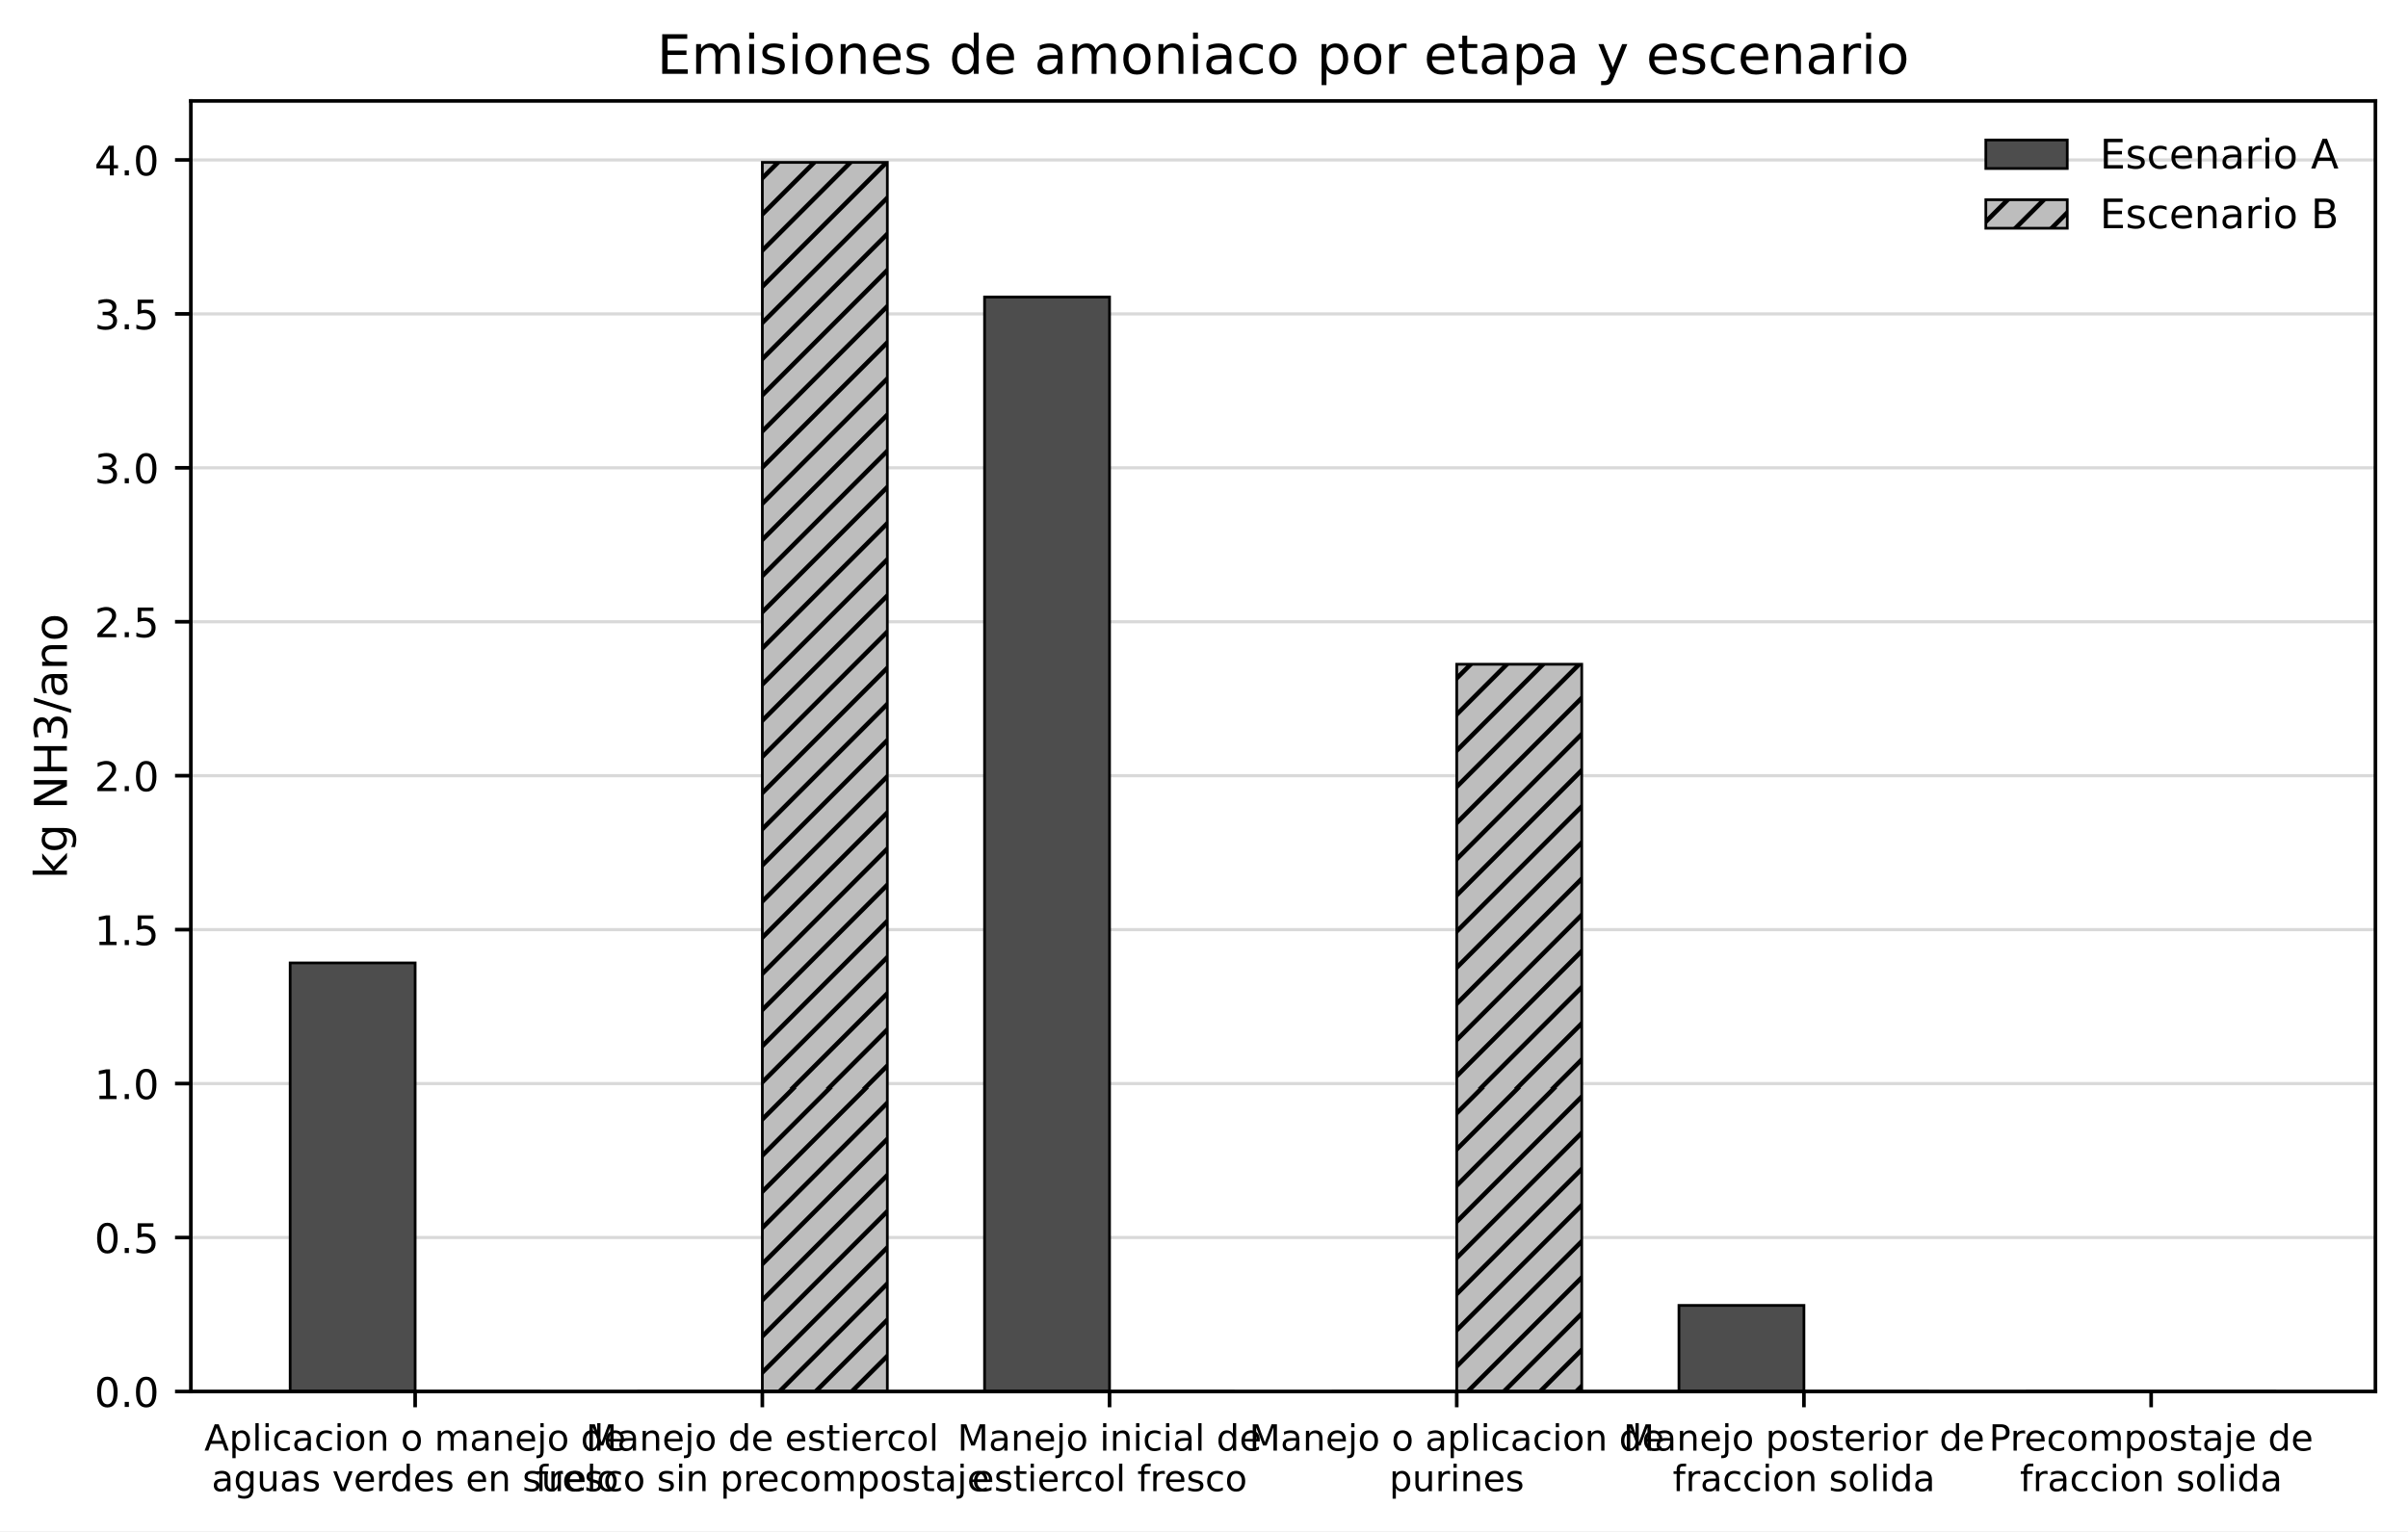
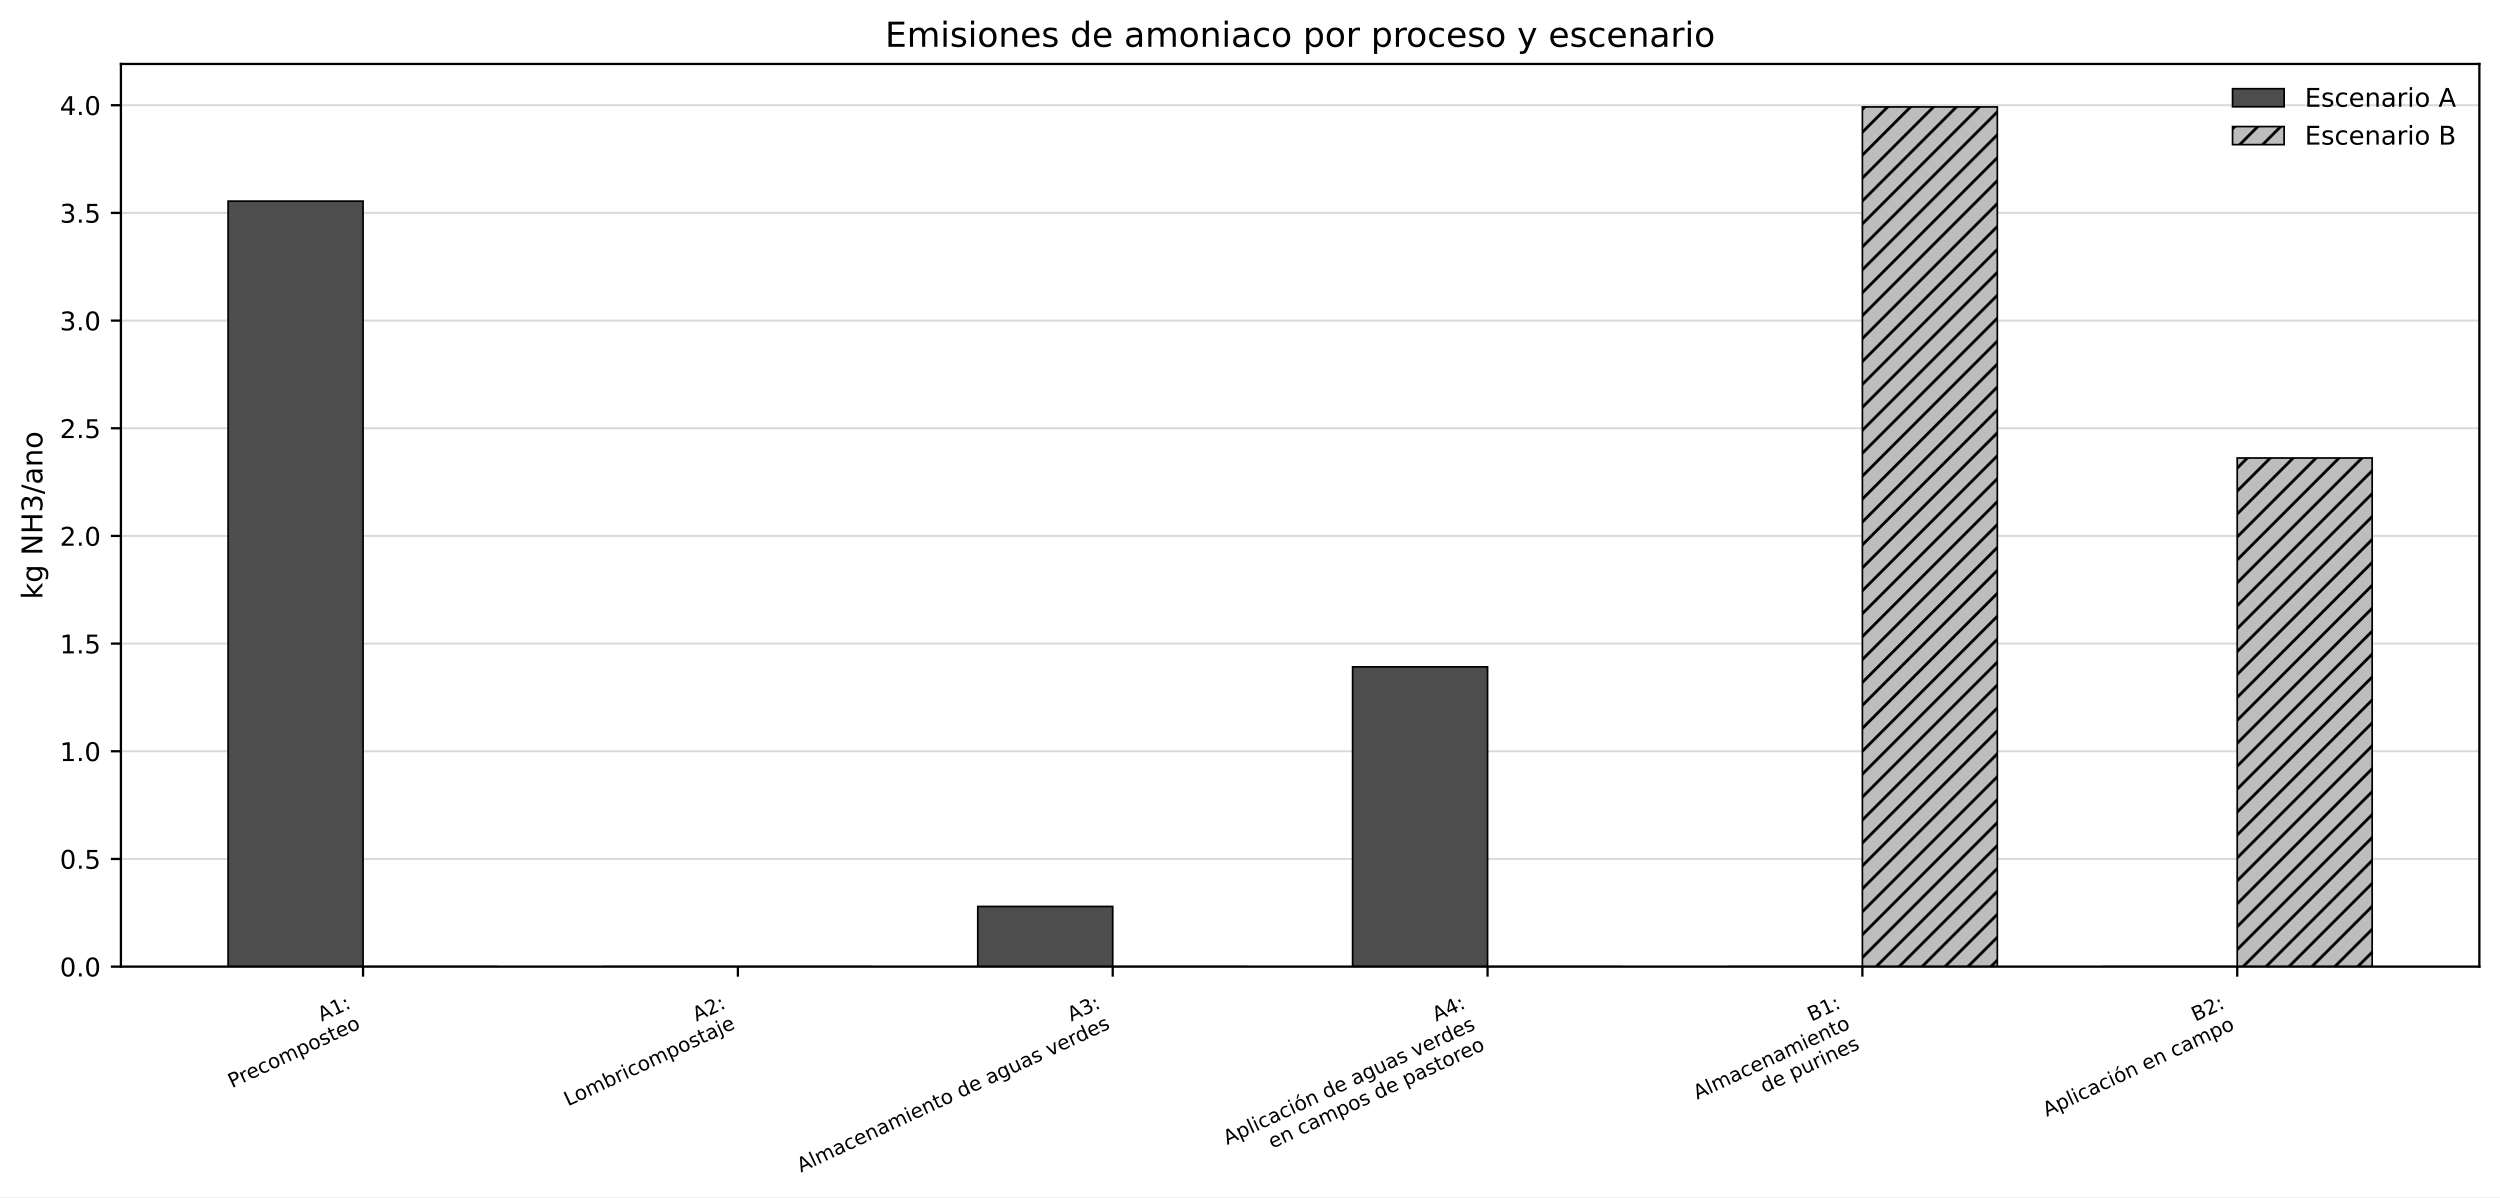
- <svg xmlns="http://www.w3.org/2000/svg" xmlns:xlink="http://www.w3.org/1999/xlink" width="532.311pt" height="338.587pt" viewBox="0 0 532.311 338.587" version="1.1">
+ <svg xmlns="http://www.w3.org/2000/svg" xmlns:xlink="http://www.w3.org/1999/xlink" width="872.358pt" height="417.703pt" viewBox="0 0 872.358 417.703" version="1.1">
  <defs>
    <style type="text/css">*{stroke-linejoin: round; stroke-linecap: butt}</style>
  </defs>
  <g id="figure_1">
    <g id="patch_1">
-       <path d="M 0 338.587  L 532.311 338.587  L 532.311 0  L 0 0  z " style="fill: #ffffff" />
+       <path d="M 0 417.703  L 872.358 417.703  L 872.358 0  L 0 0  z " style="fill: #ffffff" />
    </g>
    <g id="axes_1">
      <g id="patch_2">
-         <path d="M 42.191 307.686  L 525.111 307.686  L 525.111 22.318  L 42.191 22.318  z " style="fill: #ffffff" />
+         <path d="M 42.191 337.302  L 865.158 337.302  L 865.158 22.318  L 42.191 22.318  z " style="fill: #ffffff" />
      </g>
      <g id="matplotlib.axis_1">
        <g id="xtick_1">
          <g id="line2d_1">
            <defs>
-               <path id="mdfc5abc7d2" d="M 0 0  L 0 3.5  " style="stroke: #000000; stroke-width: 0.8" />
+               <path id="m37f3b3951d" d="M 0 0  L 0 3.5  " style="stroke: #000000; stroke-width: 0.8" />
            </defs>
            <g>
-               <use xlink:href="#mdfc5abc7d2" x="91.772" y="307.686" style="stroke: #000000; stroke-width: 0.8" />
+               <use xlink:href="#m37f3b3951d" x="126.685" y="337.302" style="stroke: #000000; stroke-width: 0.8" />
            </g>
          </g>
          <g id="text_1">
-             <text style="font-size: 8px; font-family: 'DejaVu Sans'" transform="translate(45.16611 320.7649)">Aplicacion o manejo de</text>
-             <text style="font-size: 8px; font-family: 'DejaVu Sans'" transform="translate(46.77549 329.7231)">aguas verdes en suelo</text>
+             <text style="font-size: 7px; font-family: 'DejaVu Sans'" transform="translate(112.2436 356.5248) rotate(-25)">A1:</text>
+             <text style="font-size: 7px; font-family: 'DejaVu Sans'" transform="translate(80.94993 379.7661) rotate(-25)">Precomposteo</text>
          </g>
        </g>
        <g id="xtick_2">
          <g id="line2d_2">
            <g>
-               <use xlink:href="#mdfc5abc7d2" x="168.524" y="307.686" style="stroke: #000000; stroke-width: 0.8" />
+               <use xlink:href="#m37f3b3951d" x="257.481" y="337.302" style="stroke: #000000; stroke-width: 0.8" />
            </g>
          </g>
          <g id="text_2">
-             <text style="font-size: 8px; font-family: 'DejaVu Sans'" transform="translate(129.525 320.7649)">Manejo de estiercol</text>
-             <text style="font-size: 8px; font-family: 'DejaVu Sans'" transform="translate(118.3363 329.7231)">fresco sin precompostaje</text>
+             <text style="font-size: 7px; font-family: 'DejaVu Sans'" transform="translate(243.0394 356.5248) rotate(-25)">A2:</text>
+             <text style="font-size: 7px; font-family: 'DejaVu Sans'" transform="translate(198.1771 386.0932) rotate(-25)">Lombricompostaje</text>
          </g>
        </g>
        <g id="xtick_3">
          <g id="line2d_3">
            <g>
-               <use xlink:href="#mdfc5abc7d2" x="245.275" y="307.686" style="stroke: #000000; stroke-width: 0.8" />
+               <use xlink:href="#m37f3b3951d" x="388.277" y="337.302" style="stroke: #000000; stroke-width: 0.8" />
            </g>
          </g>
          <g id="text_3">
-             <text style="font-size: 8px; font-family: 'DejaVu Sans'" transform="translate(211.644 320.7649)">Manejo inicial de</text>
-             <text style="font-size: 8px; font-family: 'DejaVu Sans'" transform="translate(214.8515 329.7231)">estiercol fresco</text>
+             <text style="font-size: 7px; font-family: 'DejaVu Sans'" transform="translate(373.8351 356.5248) rotate(-25)">A3:</text>
+             <text style="font-size: 7px; font-family: 'DejaVu Sans'" transform="translate(279.4558 409.1834) rotate(-25)">Almacenamiento de aguas verdes</text>
          </g>
        </g>
        <g id="xtick_4">
          <g id="line2d_4">
            <g>
-               <use xlink:href="#mdfc5abc7d2" x="322.027" y="307.686" style="stroke: #000000; stroke-width: 0.8" />
+               <use xlink:href="#m37f3b3951d" x="519.072" y="337.302" style="stroke: #000000; stroke-width: 0.8" />
            </g>
          </g>
          <g id="text_4">
-             <text style="font-size: 8px; font-family: 'DejaVu Sans'" transform="translate(276.1504 320.7649)">Manejo o aplicacion de</text>
-             <text style="font-size: 8px; font-family: 'DejaVu Sans'" transform="translate(307.1167 329.7231)">purines</text>
+             <text style="font-size: 7px; font-family: 'DejaVu Sans'" transform="translate(501.1762 356.5248) rotate(-25)">A4:</text>
+             <text style="font-size: 7px; font-family: 'DejaVu Sans'" transform="translate(428.2225 399.5632) rotate(-25)">Aplicación de aguas verdes</text>
+             <text style="font-size: 7px; font-family: 'DejaVu Sans'" transform="translate(443.9429 400.8814) rotate(-25)">en campos de pastoreo</text>
          </g>
        </g>
        <g id="xtick_5">
          <g id="line2d_5">
            <g>
-               <use xlink:href="#mdfc5abc7d2" x="398.778" y="307.686" style="stroke: #000000; stroke-width: 0.8" />
+               <use xlink:href="#m37f3b3951d" x="649.868" y="337.302" style="stroke: #000000; stroke-width: 0.8" />
            </g>
          </g>
          <g id="text_5">
-             <text style="font-size: 8px; font-family: 'DejaVu Sans'" transform="translate(358.83 320.7649)">Manejo posterior de</text>
-             <text style="font-size: 8px; font-family: 'DejaVu Sans'" transform="translate(369.7662 329.7231)">fraccion solida</text>
+             <text style="font-size: 7px; font-family: 'DejaVu Sans'" transform="translate(632.1011 356.5308) rotate(-25)">B1:</text>
+             <text style="font-size: 7px; font-family: 'DejaVu Sans'" transform="translate(592.2349 383.7695) rotate(-25)">Almacenamiento</text>
+             <text style="font-size: 7px; font-family: 'DejaVu Sans'" transform="translate(615.6575 381.4961) rotate(-25)">de purines</text>
          </g>
        </g>
        <g id="xtick_6">
          <g id="line2d_6">
            <g>
-               <use xlink:href="#mdfc5abc7d2" x="475.53" y="307.686" style="stroke: #000000; stroke-width: 0.8" />
+               <use xlink:href="#m37f3b3951d" x="780.664" y="337.302" style="stroke: #000000; stroke-width: 0.8" />
            </g>
          </g>
          <g id="text_6">
-             <text style="font-size: 8px; font-family: 'DejaVu Sans'" transform="translate(439.6945 320.7649)">Precompostaje de</text>
-             <text style="font-size: 8px; font-family: 'DejaVu Sans'" transform="translate(446.5176 329.7231)">fraccion solida</text>
+             <text style="font-size: 7px; font-family: 'DejaVu Sans'" transform="translate(766.0675 356.5308) rotate(-25)">B2:</text>
+             <text style="font-size: 7px; font-family: 'DejaVu Sans'" transform="translate(714.2051 389.7341) rotate(-25)">Aplicación en campo</text>
          </g>
        </g>
      </g>
      <g id="matplotlib.axis_2">
        <g id="ytick_1">
          <g id="line2d_7">
-             <path d="M 42.191 307.686  L 525.111 307.686  " clip-path="url(#p96478e472d)" style="fill: none; stroke: #d9d9d9; stroke-width: 0.7; stroke-linecap: square" />
+             <path d="M 42.191 337.302  L 865.158 337.302  " clip-path="url(#pf67367bcae)" style="fill: none; stroke: #d9d9d9; stroke-width: 0.7; stroke-linecap: square" />
          </g>
          <g id="line2d_8">
            <defs>
-               <path id="m5c8b97c40f" d="M 0 0  L -3.5 0  " style="stroke: #000000; stroke-width: 0.8" />
+               <path id="mb4b0b9ffd2" d="M 0 0  L -3.5 0  " style="stroke: #000000; stroke-width: 0.8" />
            </defs>
            <g>
-               <use xlink:href="#m5c8b97c40f" x="42.191" y="307.686" style="stroke: #000000; stroke-width: 0.8" />
+               <use xlink:href="#mb4b0b9ffd2" x="42.191" y="337.302" style="stroke: #000000; stroke-width: 0.8" />
            </g>
          </g>
          <g id="text_7">
-             <text style="font-size: 9px; font-family: 'DejaVu Sans'; text-anchor: end" x="35.191" y="311.105" transform="rotate(-0 35.19094 311.1054)">0.0</text>
+             <text style="font-size: 9px; font-family: 'DejaVu Sans'; text-anchor: end" x="35.191" y="340.721" transform="rotate(-0 35.19094 340.721)">0.0</text>
          </g>
        </g>
        <g id="ytick_2">
          <g id="line2d_9">
-             <path d="M 42.191 273.646  L 525.111 273.646  " clip-path="url(#p96478e472d)" style="fill: none; stroke: #d9d9d9; stroke-width: 0.7; stroke-linecap: square" />
+             <path d="M 42.191 299.729  L 865.158 299.729  " clip-path="url(#pf67367bcae)" style="fill: none; stroke: #d9d9d9; stroke-width: 0.7; stroke-linecap: square" />
          </g>
          <g id="line2d_10">
            <g>
-               <use xlink:href="#m5c8b97c40f" x="42.191" y="273.646" style="stroke: #000000; stroke-width: 0.8" />
+               <use xlink:href="#mb4b0b9ffd2" x="42.191" y="299.729" style="stroke: #000000; stroke-width: 0.8" />
            </g>
          </g>
          <g id="text_8">
-             <text style="font-size: 9px; font-family: 'DejaVu Sans'; text-anchor: end" x="35.191" y="277.065" transform="rotate(-0 35.19094 277.0652)">0.5</text>
+             <text style="font-size: 9px; font-family: 'DejaVu Sans'; text-anchor: end" x="35.191" y="303.148" transform="rotate(-0 35.19094 303.1481)">0.5</text>
          </g>
        </g>
        <g id="ytick_3">
          <g id="line2d_11">
-             <path d="M 42.191 239.606  L 525.111 239.606  " clip-path="url(#p96478e472d)" style="fill: none; stroke: #d9d9d9; stroke-width: 0.7; stroke-linecap: square" />
+             <path d="M 42.191 262.156  L 865.158 262.156  " clip-path="url(#pf67367bcae)" style="fill: none; stroke: #d9d9d9; stroke-width: 0.7; stroke-linecap: square" />
          </g>
          <g id="line2d_12">
            <g>
-               <use xlink:href="#m5c8b97c40f" x="42.191" y="239.606" style="stroke: #000000; stroke-width: 0.8" />
+               <use xlink:href="#mb4b0b9ffd2" x="42.191" y="262.156" style="stroke: #000000; stroke-width: 0.8" />
            </g>
          </g>
          <g id="text_9">
-             <text style="font-size: 9px; font-family: 'DejaVu Sans'; text-anchor: end" x="35.191" y="243.025" transform="rotate(-0 35.19094 243.0249)">1.0</text>
+             <text style="font-size: 9px; font-family: 'DejaVu Sans'; text-anchor: end" x="35.191" y="265.575" transform="rotate(-0 35.19094 265.5751)">1.0</text>
          </g>
        </g>
        <g id="ytick_4">
          <g id="line2d_13">
-             <path d="M 42.191 205.565  L 525.111 205.565  " clip-path="url(#p96478e472d)" style="fill: none; stroke: #d9d9d9; stroke-width: 0.7; stroke-linecap: square" />
+             <path d="M 42.191 224.583  L 865.158 224.583  " clip-path="url(#pf67367bcae)" style="fill: none; stroke: #d9d9d9; stroke-width: 0.7; stroke-linecap: square" />
          </g>
          <g id="line2d_14">
            <g>
-               <use xlink:href="#m5c8b97c40f" x="42.191" y="205.565" style="stroke: #000000; stroke-width: 0.8" />
+               <use xlink:href="#mb4b0b9ffd2" x="42.191" y="224.583" style="stroke: #000000; stroke-width: 0.8" />
            </g>
          </g>
          <g id="text_10">
-             <text style="font-size: 9px; font-family: 'DejaVu Sans'; text-anchor: end" x="35.191" y="208.985" transform="rotate(-0 35.19094 208.9847)">1.5</text>
+             <text style="font-size: 9px; font-family: 'DejaVu Sans'; text-anchor: end" x="35.191" y="228.002" transform="rotate(-0 35.19094 228.0021)">1.5</text>
          </g>
        </g>
        <g id="ytick_5">
          <g id="line2d_15">
-             <path d="M 42.191 171.525  L 525.111 171.525  " clip-path="url(#p96478e472d)" style="fill: none; stroke: #d9d9d9; stroke-width: 0.7; stroke-linecap: square" />
+             <path d="M 42.191 187.01  L 865.158 187.01  " clip-path="url(#pf67367bcae)" style="fill: none; stroke: #d9d9d9; stroke-width: 0.7; stroke-linecap: square" />
          </g>
          <g id="line2d_16">
            <g>
-               <use xlink:href="#m5c8b97c40f" x="42.191" y="171.525" style="stroke: #000000; stroke-width: 0.8" />
+               <use xlink:href="#mb4b0b9ffd2" x="42.191" y="187.01" style="stroke: #000000; stroke-width: 0.8" />
            </g>
          </g>
          <g id="text_11">
-             <text style="font-size: 9px; font-family: 'DejaVu Sans'; text-anchor: end" x="35.191" y="174.944" transform="rotate(-0 35.19094 174.9444)">2.0</text>
+             <text style="font-size: 9px; font-family: 'DejaVu Sans'; text-anchor: end" x="35.191" y="190.429" transform="rotate(-0 35.19094 190.4292)">2.0</text>
          </g>
        </g>
        <g id="ytick_6">
          <g id="line2d_17">
-             <path d="M 42.191 137.485  L 525.111 137.485  " clip-path="url(#p96478e472d)" style="fill: none; stroke: #d9d9d9; stroke-width: 0.7; stroke-linecap: square" />
+             <path d="M 42.191 149.437  L 865.158 149.437  " clip-path="url(#pf67367bcae)" style="fill: none; stroke: #d9d9d9; stroke-width: 0.7; stroke-linecap: square" />
          </g>
          <g id="line2d_18">
            <g>
-               <use xlink:href="#m5c8b97c40f" x="42.191" y="137.485" style="stroke: #000000; stroke-width: 0.8" />
+               <use xlink:href="#mb4b0b9ffd2" x="42.191" y="149.437" style="stroke: #000000; stroke-width: 0.8" />
            </g>
          </g>
          <g id="text_12">
-             <text style="font-size: 9px; font-family: 'DejaVu Sans'; text-anchor: end" x="35.191" y="140.904" transform="rotate(-0 35.19094 140.9042)">2.5</text>
+             <text style="font-size: 9px; font-family: 'DejaVu Sans'; text-anchor: end" x="35.191" y="152.856" transform="rotate(-0 35.19094 152.8562)">2.5</text>
          </g>
        </g>
        <g id="ytick_7">
          <g id="line2d_19">
-             <path d="M 42.191 103.445  L 525.111 103.445  " clip-path="url(#p96478e472d)" style="fill: none; stroke: #d9d9d9; stroke-width: 0.7; stroke-linecap: square" />
+             <path d="M 42.191 111.864  L 865.158 111.864  " clip-path="url(#pf67367bcae)" style="fill: none; stroke: #d9d9d9; stroke-width: 0.7; stroke-linecap: square" />
          </g>
          <g id="line2d_20">
            <g>
-               <use xlink:href="#m5c8b97c40f" x="42.191" y="103.445" style="stroke: #000000; stroke-width: 0.8" />
+               <use xlink:href="#mb4b0b9ffd2" x="42.191" y="111.864" style="stroke: #000000; stroke-width: 0.8" />
            </g>
          </g>
          <g id="text_13">
-             <text style="font-size: 9px; font-family: 'DejaVu Sans'; text-anchor: end" x="35.191" y="106.864" transform="rotate(-0 35.19094 106.8639)">3.0</text>
+             <text style="font-size: 9px; font-family: 'DejaVu Sans'; text-anchor: end" x="35.191" y="115.283" transform="rotate(-0 35.19094 115.2833)">3.0</text>
          </g>
        </g>
        <g id="ytick_8">
          <g id="line2d_21">
-             <path d="M 42.191 69.404  L 525.111 69.404  " clip-path="url(#p96478e472d)" style="fill: none; stroke: #d9d9d9; stroke-width: 0.7; stroke-linecap: square" />
+             <path d="M 42.191 74.291  L 865.158 74.291  " clip-path="url(#pf67367bcae)" style="fill: none; stroke: #d9d9d9; stroke-width: 0.7; stroke-linecap: square" />
          </g>
          <g id="line2d_22">
            <g>
-               <use xlink:href="#m5c8b97c40f" x="42.191" y="69.404" style="stroke: #000000; stroke-width: 0.8" />
+               <use xlink:href="#mb4b0b9ffd2" x="42.191" y="74.291" style="stroke: #000000; stroke-width: 0.8" />
            </g>
          </g>
          <g id="text_14">
-             <text style="font-size: 9px; font-family: 'DejaVu Sans'; text-anchor: end" x="35.191" y="72.824" transform="rotate(-0 35.19094 72.8237)">3.5</text>
+             <text style="font-size: 9px; font-family: 'DejaVu Sans'; text-anchor: end" x="35.191" y="77.71" transform="rotate(-0 35.19094 77.71033)">3.5</text>
          </g>
        </g>
        <g id="ytick_9">
          <g id="line2d_23">
-             <path d="M 42.191 35.364  L 525.111 35.364  " clip-path="url(#p96478e472d)" style="fill: none; stroke: #d9d9d9; stroke-width: 0.7; stroke-linecap: square" />
+             <path d="M 42.191 36.718  L 865.158 36.718  " clip-path="url(#pf67367bcae)" style="fill: none; stroke: #d9d9d9; stroke-width: 0.7; stroke-linecap: square" />
          </g>
          <g id="line2d_24">
            <g>
-               <use xlink:href="#m5c8b97c40f" x="42.191" y="35.364" style="stroke: #000000; stroke-width: 0.8" />
+               <use xlink:href="#mb4b0b9ffd2" x="42.191" y="36.718" style="stroke: #000000; stroke-width: 0.8" />
            </g>
          </g>
          <g id="text_15">
-             <text style="font-size: 9px; font-family: 'DejaVu Sans'; text-anchor: end" x="35.191" y="38.783" transform="rotate(-0 35.19094 38.78345)">4.0</text>
+             <text style="font-size: 9px; font-family: 'DejaVu Sans'; text-anchor: end" x="35.191" y="40.137" transform="rotate(-0 35.19094 40.13737)">4.0</text>
          </g>
        </g>
        <g id="text_16">
-           <text style="font-size: 10px; font-family: 'DejaVu Sans'; text-anchor: middle" x="14.798" y="165.002" transform="rotate(-90 14.79844 165.0021)">kg NH3/ano</text>
+           <text style="font-size: 10px; font-family: 'DejaVu Sans'; text-anchor: middle" x="14.798" y="179.81" transform="rotate(-90 14.79844 179.8099)">kg NH3/ano</text>
        </g>
      </g>
      <g id="patch_3">
-         <path d="M 64.142 307.686  L 91.772 307.686  L 91.772 212.922  L 64.142 212.922  z " clip-path="url(#p96478e472d)" style="fill: #4d4d4d; stroke: #000000; stroke-width: 0.6; stroke-linejoin: miter" />
+         <path d="M 79.599 337.302  L 126.685 337.302  L 126.685 70.188  L 79.599 70.188  z " clip-path="url(#pf67367bcae)" style="fill: #4d4d4d; stroke: #000000; stroke-width: 0.6; stroke-linejoin: miter" />
      </g>
      <g id="patch_4">
-         <path d="M 140.893 307.686  L 168.524 307.686  L 168.524 307.686  L 140.893 307.686  z " clip-path="url(#p96478e472d)" style="fill: #4d4d4d; stroke: #000000; stroke-width: 0.6; stroke-linejoin: miter" />
+         <path d="M 210.394 337.302  L 257.481 337.302  L 257.481 337.302  L 210.394 337.302  z " clip-path="url(#pf67367bcae)" style="fill: #4d4d4d; stroke: #000000; stroke-width: 0.6; stroke-linejoin: miter" />
      </g>
      <g id="patch_5">
-         <path d="M 217.645 307.686  L 245.275 307.686  L 245.275 65.687  L 217.645 65.687  z " clip-path="url(#p96478e472d)" style="fill: #4d4d4d; stroke: #000000; stroke-width: 0.6; stroke-linejoin: miter" />
+         <path d="M 341.19 337.302  L 388.277 337.302  L 388.277 316.303  L 341.19 316.303  z " clip-path="url(#pf67367bcae)" style="fill: #4d4d4d; stroke: #000000; stroke-width: 0.6; stroke-linejoin: miter" />
      </g>
      <g id="patch_6">
-         <path d="M 294.396 307.686  L 322.027 307.686  L 322.027 307.686  L 294.396 307.686  z " clip-path="url(#p96478e472d)" style="fill: #4d4d4d; stroke: #000000; stroke-width: 0.6; stroke-linejoin: miter" />
+         <path d="M 471.986 337.302  L 519.072 337.302  L 519.072 232.703  L 471.986 232.703  z " clip-path="url(#pf67367bcae)" style="fill: #4d4d4d; stroke: #000000; stroke-width: 0.6; stroke-linejoin: miter" />
      </g>
      <g id="patch_7">
-         <path d="M 371.148 307.686  L 398.778 307.686  L 398.778 288.662  L 371.148 288.662  z " clip-path="url(#p96478e472d)" style="fill: #4d4d4d; stroke: #000000; stroke-width: 0.6; stroke-linejoin: miter" />
+         <path d="M 602.782 337.302  L 649.868 337.302  L 649.868 337.302  L 602.782 337.302  z " clip-path="url(#pf67367bcae)" style="fill: #4d4d4d; stroke: #000000; stroke-width: 0.6; stroke-linejoin: miter" />
      </g>
      <g id="patch_8">
-         <path d="M 447.899 307.686  L 475.53 307.686  L 475.53 307.686  L 447.899 307.686  z " clip-path="url(#p96478e472d)" style="fill: #4d4d4d; stroke: #000000; stroke-width: 0.6; stroke-linejoin: miter" />
+         <path d="M 733.577 337.302  L 780.664 337.302  L 780.664 337.302  L 733.577 337.302  z " clip-path="url(#pf67367bcae)" style="fill: #4d4d4d; stroke: #000000; stroke-width: 0.6; stroke-linejoin: miter" />
      </g>
      <g id="patch_9">
-         <path d="M 91.772 307.686  L 119.403 307.686  L 119.403 307.686  L 91.772 307.686  z " clip-path="url(#p96478e472d)" style="fill: url(#h5e25364063); stroke: #000000; stroke-width: 0.6; stroke-linejoin: miter" />
+         <path d="M 126.685 337.302  L 173.771 337.302  L 173.771 337.302  L 126.685 337.302  z " clip-path="url(#pf67367bcae)" style="fill: url(#h58028bf924); stroke: #000000; stroke-width: 0.6; stroke-linejoin: miter" />
      </g>
      <g id="patch_10">
-         <path d="M 168.524 307.686  L 196.154 307.686  L 196.154 35.907  L 168.524 35.907  z " clip-path="url(#p96478e472d)" style="fill: url(#h5e25364063); stroke: #000000; stroke-width: 0.6; stroke-linejoin: miter" />
+         <path d="M 257.481 337.302  L 304.567 337.302  L 304.567 337.302  L 257.481 337.302  z " clip-path="url(#pf67367bcae)" style="fill: url(#h58028bf924); stroke: #000000; stroke-width: 0.6; stroke-linejoin: miter" />
      </g>
      <g id="patch_11">
-         <path d="M 245.275 307.686  L 272.906 307.686  L 272.906 307.686  L 245.275 307.686  z " clip-path="url(#p96478e472d)" style="fill: url(#h5e25364063); stroke: #000000; stroke-width: 0.6; stroke-linejoin: miter" />
+         <path d="M 388.277 337.302  L 435.363 337.302  L 435.363 337.302  L 388.277 337.302  z " clip-path="url(#pf67367bcae)" style="fill: url(#h58028bf924); stroke: #000000; stroke-width: 0.6; stroke-linejoin: miter" />
      </g>
      <g id="patch_12">
-         <path d="M 322.027 307.686  L 349.657 307.686  L 349.657 146.884  L 322.027 146.884  z " clip-path="url(#p96478e472d)" style="fill: url(#h5e25364063); stroke: #000000; stroke-width: 0.6; stroke-linejoin: miter" />
+         <path d="M 519.072 337.302  L 566.159 337.302  L 566.159 337.302  L 519.072 337.302  z " clip-path="url(#pf67367bcae)" style="fill: url(#h58028bf924); stroke: #000000; stroke-width: 0.6; stroke-linejoin: miter" />
      </g>
      <g id="patch_13">
-         <path d="M 398.778 307.686  L 426.409 307.686  L 426.409 307.686  L 398.778 307.686  z " clip-path="url(#p96478e472d)" style="fill: url(#h5e25364063); stroke: #000000; stroke-width: 0.6; stroke-linejoin: miter" />
+         <path d="M 649.868 337.302  L 696.954 337.302  L 696.954 37.317  L 649.868 37.317  z " clip-path="url(#pf67367bcae)" style="fill: url(#h58028bf924); stroke: #000000; stroke-width: 0.6; stroke-linejoin: miter" />
      </g>
      <g id="patch_14">
-         <path d="M 475.53 307.686  L 503.16 307.686  L 503.16 307.686  L 475.53 307.686  z " clip-path="url(#p96478e472d)" style="fill: url(#h5e25364063); stroke: #000000; stroke-width: 0.6; stroke-linejoin: miter" />
+         <path d="M 780.664 337.302  L 827.75 337.302  L 827.75 159.811  L 780.664 159.811  z " clip-path="url(#pf67367bcae)" style="fill: url(#h58028bf924); stroke: #000000; stroke-width: 0.6; stroke-linejoin: miter" />
      </g>
      <g id="patch_15">
-         <path d="M 42.191 307.686  L 42.191 22.318  " style="fill: none; stroke: #000000; stroke-width: 0.8; stroke-linejoin: miter; stroke-linecap: square" />
+         <path d="M 42.191 337.302  L 42.191 22.318  " style="fill: none; stroke: #000000; stroke-width: 0.8; stroke-linejoin: miter; stroke-linecap: square" />
      </g>
      <g id="patch_16">
-         <path d="M 525.111 307.686  L 525.111 22.318  " style="fill: none; stroke: #000000; stroke-width: 0.8; stroke-linejoin: miter; stroke-linecap: square" />
+         <path d="M 865.158 337.302  L 865.158 22.318  " style="fill: none; stroke: #000000; stroke-width: 0.8; stroke-linejoin: miter; stroke-linecap: square" />
      </g>
      <g id="patch_17">
-         <path d="M 42.191 307.686  L 525.111 307.686  " style="fill: none; stroke: #000000; stroke-width: 0.8; stroke-linejoin: miter; stroke-linecap: square" />
+         <path d="M 42.191 337.302  L 865.158 337.302  " style="fill: none; stroke: #000000; stroke-width: 0.8; stroke-linejoin: miter; stroke-linecap: square" />
      </g>
      <g id="patch_18">
-         <path d="M 42.191 22.318  L 525.111 22.318  " style="fill: none; stroke: #000000; stroke-width: 0.8; stroke-linejoin: miter; stroke-linecap: square" />
+         <path d="M 42.191 22.318  L 865.158 22.318  " style="fill: none; stroke: #000000; stroke-width: 0.8; stroke-linejoin: miter; stroke-linecap: square" />
      </g>
      <g id="text_17">
-         <text style="font-size: 12px; font-family: 'DejaVu Sans'; text-anchor: middle" x="283.651" y="16.318" transform="rotate(-0 283.6509 16.31812)">Emisiones de amoniaco por etapa y escenario</text>
+         <text style="font-size: 12px; font-family: 'DejaVu Sans'; text-anchor: middle" x="453.674" y="16.318" transform="rotate(-0 453.6744 16.31812)">Emisiones de amoniaco por proceso y escenario</text>
      </g>
      <g id="legend_1">
        <g id="patch_19">
-           <path d="M 438.988 37.257  L 456.988 37.257  L 456.988 30.957  L 438.988 30.957  z " style="fill: #4d4d4d; stroke: #000000; stroke-width: 0.6; stroke-linejoin: miter" />
+           <path d="M 779.035 37.257  L 797.035 37.257  L 797.035 30.957  L 779.035 30.957  z " style="fill: #4d4d4d; stroke: #000000; stroke-width: 0.6; stroke-linejoin: miter" />
        </g>
        <g id="text_18">
-           <text style="font-size: 9px; font-family: 'DejaVu Sans'; text-anchor: start" x="464.188" y="37.257" transform="rotate(-0 464.188 37.25672)">Escenario A</text>
+           <text style="font-size: 9px; font-family: 'DejaVu Sans'; text-anchor: start" x="804.235" y="37.257" transform="rotate(-0 804.2349 37.25672)">Escenario A</text>
        </g>
        <g id="patch_20">
-           <path d="M 438.988 50.467  L 456.988 50.467  L 456.988 44.167  L 438.988 44.167  z " style="fill: url(#h5e25364063); stroke: #000000; stroke-width: 0.6; stroke-linejoin: miter" />
+           <path d="M 779.035 50.467  L 797.035 50.467  L 797.035 44.167  L 779.035 44.167  z " style="fill: url(#h58028bf924); stroke: #000000; stroke-width: 0.6; stroke-linejoin: miter" />
        </g>
        <g id="text_19">
-           <text style="font-size: 9px; font-family: 'DejaVu Sans'; text-anchor: start" x="464.188" y="50.467" transform="rotate(-0 464.188 50.46703)">Escenario B</text>
+           <text style="font-size: 9px; font-family: 'DejaVu Sans'; text-anchor: start" x="804.235" y="50.467" transform="rotate(-0 804.2349 50.46703)">Escenario B</text>
        </g>
      </g>
    </g>
  </g>
  <defs>
-     <clipPath id="p96478e472d">
-       <rect x="42.191" y="22.318" width="482.92" height="285.368" />
+     <clipPath id="pf67367bcae">
+       <rect x="42.191" y="22.318" width="822.967" height="314.984" />
    </clipPath>
  </defs>
  <defs>
-     <pattern id="h5e25364063" patternUnits="userSpaceOnUse" x="0" y="0" width="72" height="72">
+     <pattern id="h58028bf924" patternUnits="userSpaceOnUse" x="0" y="0" width="72" height="72">
      <rect x="0" y="0" width="73" height="73" fill="#bdbdbd" />
      <path d="M -36 36  L 36 -36  M -32 40  L 40 -32  M -28 44  L 44 -28  M -24 48  L 48 -24  M -20 52  L 52 -20  M -16 56  L 56 -16  M -12 60  L 60 -12  M -8 64  L 64 -8  M -4 68  L 68 -4  M 0 72  L 72 0  M 4 76  L 76 4  M 8 80  L 80 8  M 12 84  L 84 12  M 16 88  L 88 16  M 20 92  L 92 20  M 24 96  L 96 24  M 28 100  L 100 28  M 32 104  L 104 32  M 36 108  L 108 36  " style="fill: #000000; stroke: #000000; stroke-width: 1.0; stroke-linecap: butt; stroke-linejoin: miter" />
    </pattern>
  </defs>
</svg>
